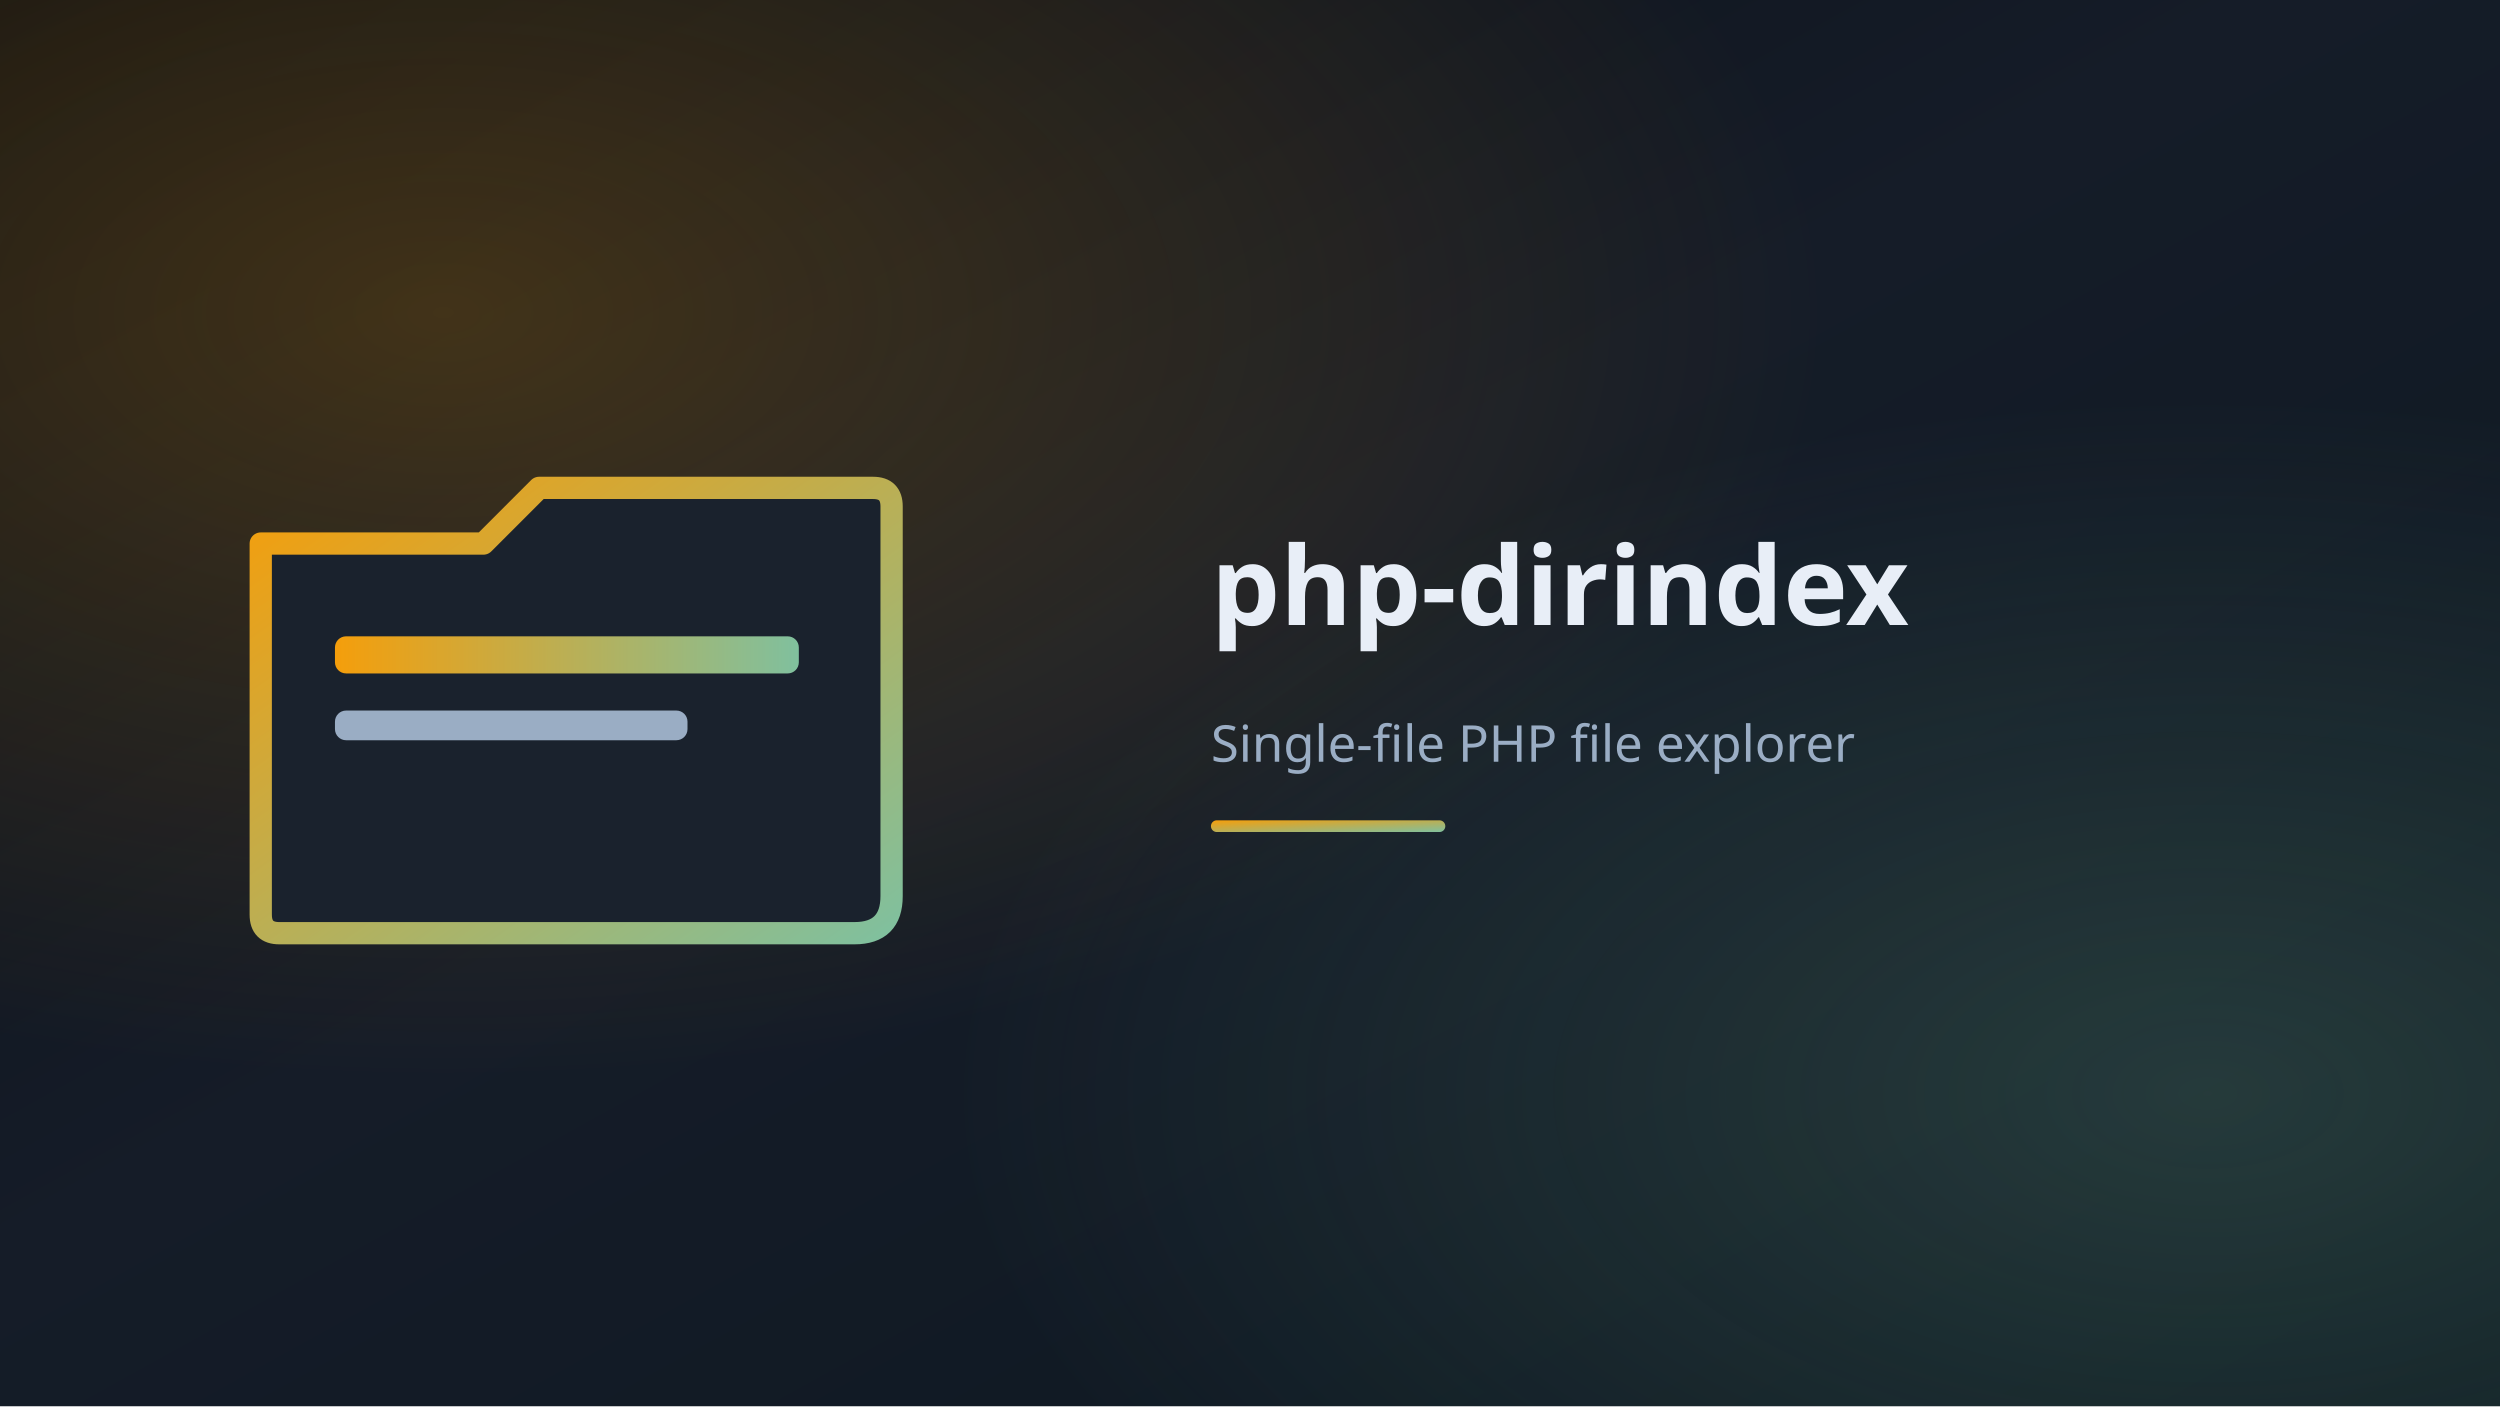
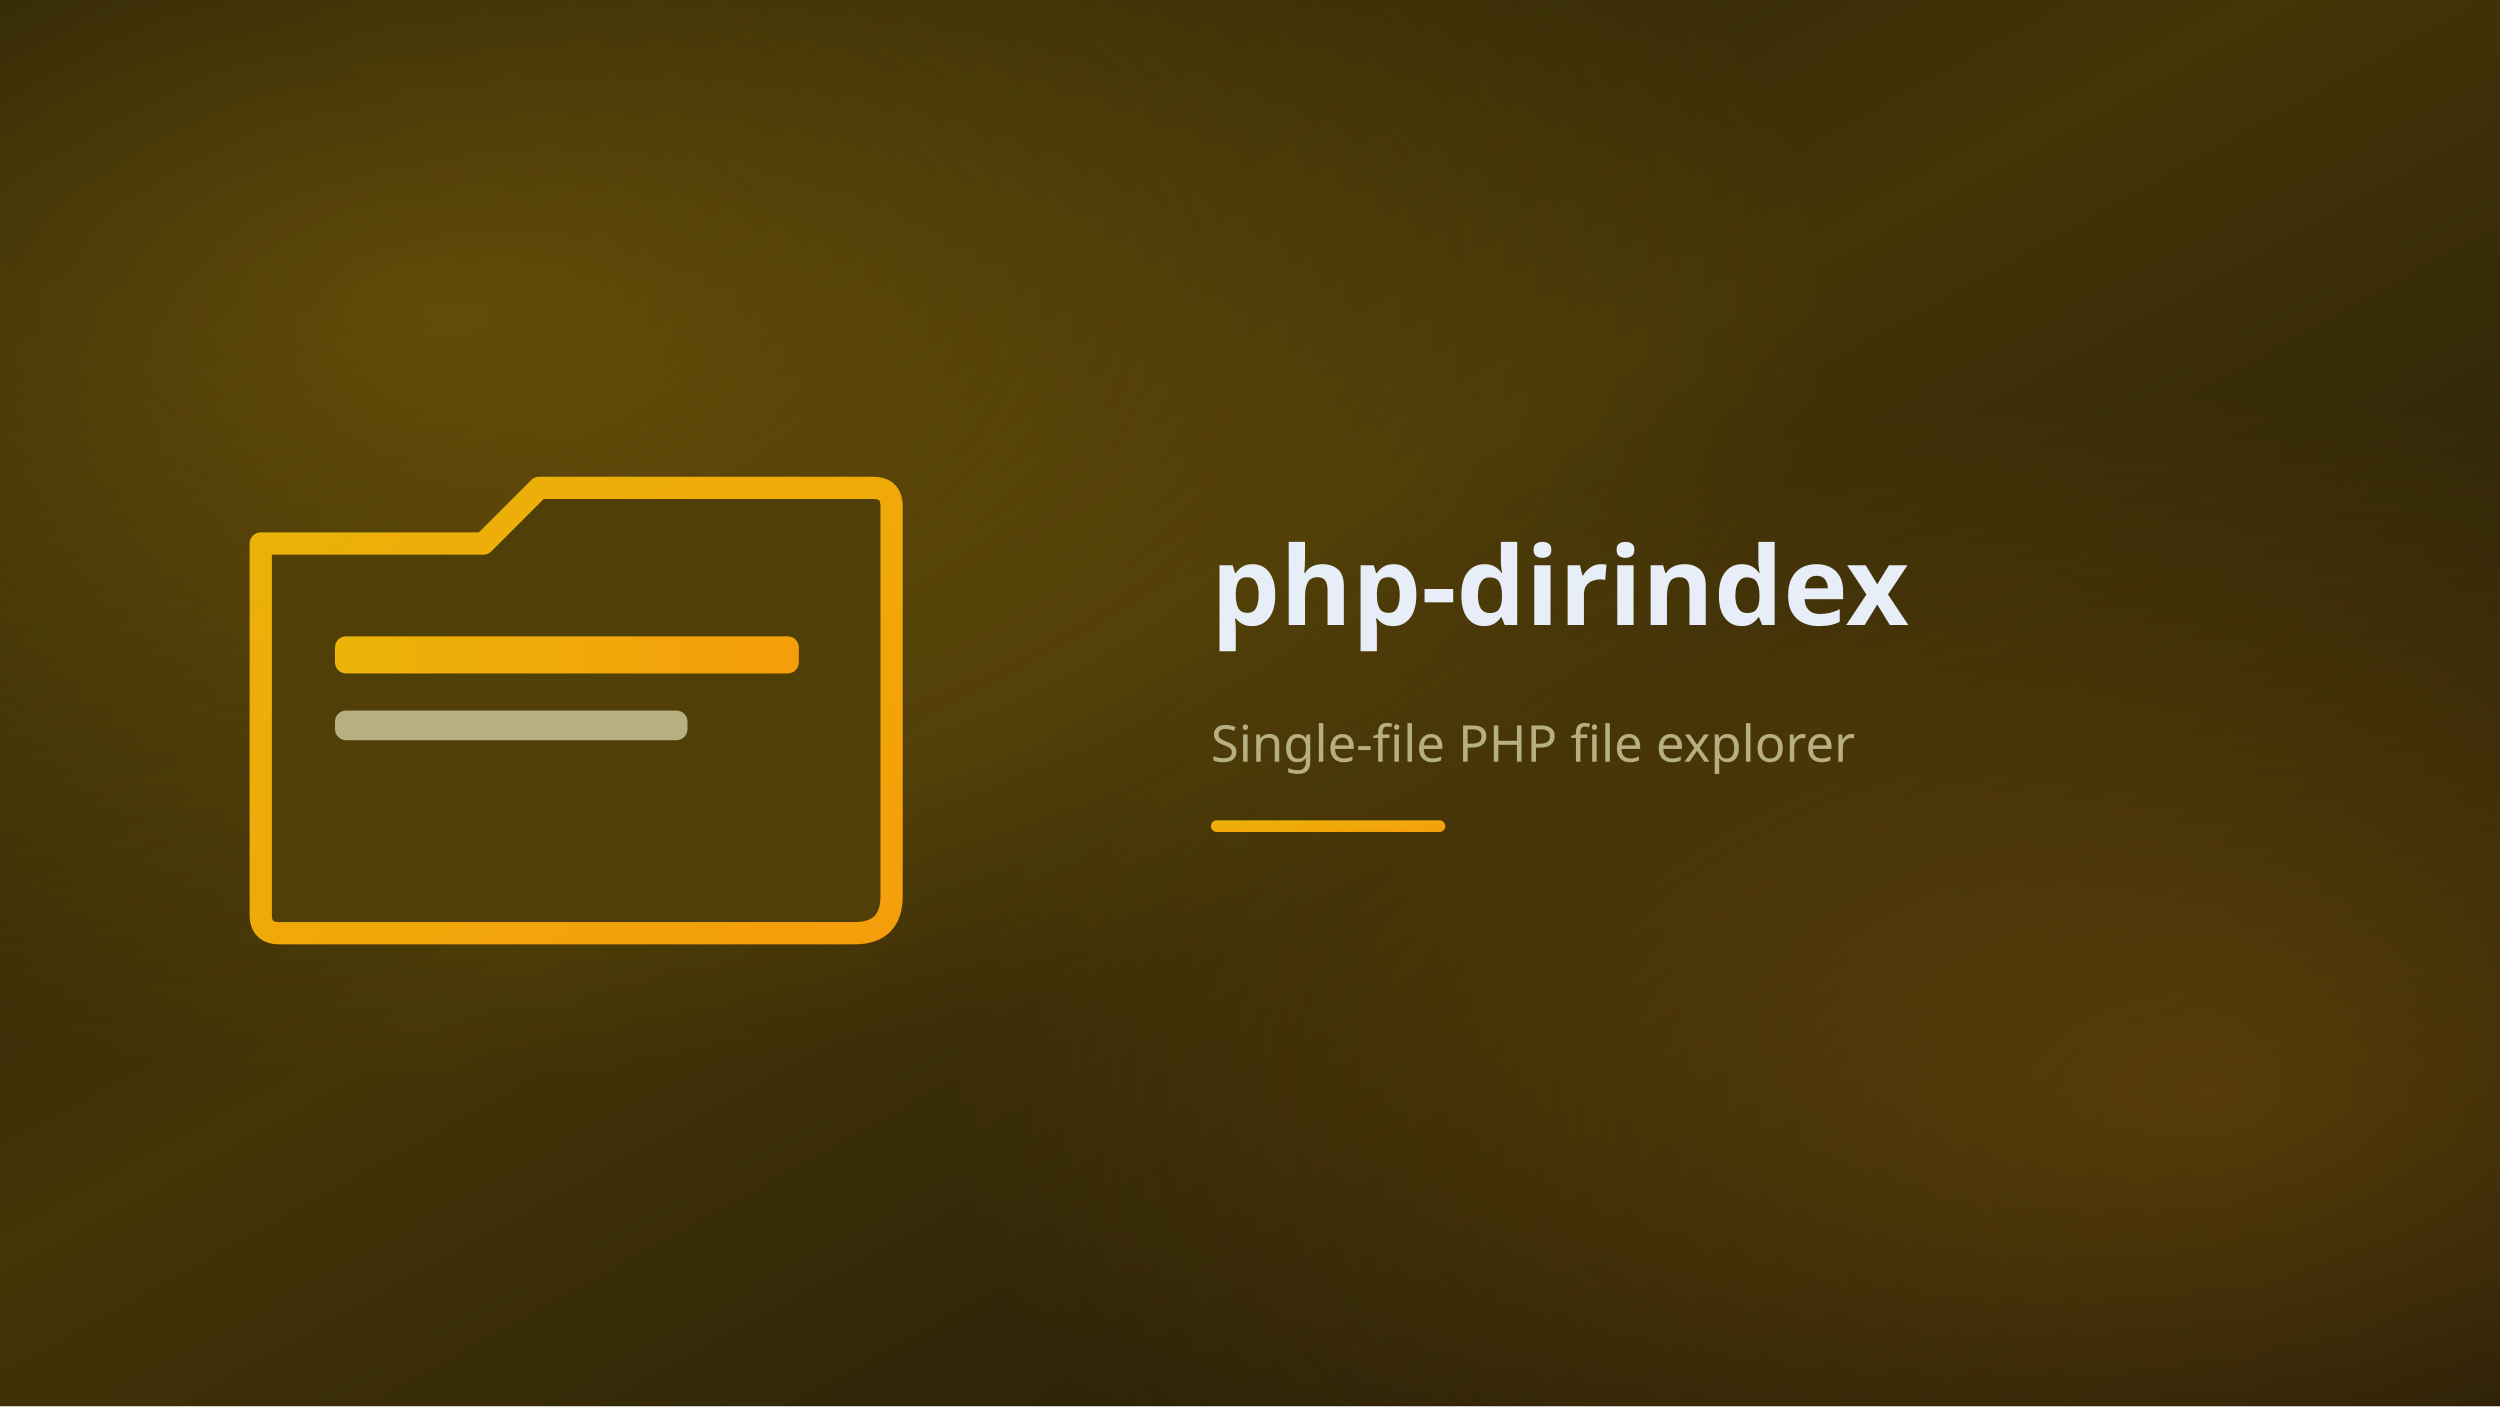
<svg xmlns="http://www.w3.org/2000/svg" viewBox="0 0 1280 720" width="1280" height="720" role="img" aria-label="php-dirindex">
  <defs>
    <linearGradient id="ac" x1="0" y1="0" x2="1" y2="1">
-       <stop offset="0" stop-color="#f59e0b" />
-       <stop offset="1" stop-color="#80c09e" />
+       <stop offset="0" stop-color="#eab308" />
+       <stop offset="1" stop-color="#f59e0b" />
    </linearGradient>
    <linearGradient id="gWarm" x1="0%" y1="0%" x2="100%" y2="0%">
-       <stop offset="0%" stop-color="#f59e0b" />
-       <stop offset="100%" stop-color="#80c09e" />
+       <stop offset="0%" stop-color="#eab308" />
+       <stop offset="100%" stop-color="#f59e0b" />
    </linearGradient>
    <linearGradient id="canvasGrad" x1="0%" y1="0%" x2="100%" y2="100%">
-       <stop offset="0%" stop-color="#0a0e14" />
-       <stop offset="45%" stop-color="#151c28" />
-       <stop offset="100%" stop-color="#0c1820" />
-     </linearGradient>
-     <linearGradient id="bg" x1="0" y1="0" x2="1" y2="1">
-       <stop offset="0" stop-color="#1e1b4b" />
-       <stop offset="0.55" stop-color="#0f3a4a" />
-       <stop offset="1" stop-color="#0f766e" />
+       <stop offset="0%" stop-color="#1b1708" />
+       <stop offset="45%" stop-color="#443508" />
+       <stop offset="100%" stop-color="#161208" />
    </linearGradient>
    <radialGradient id="glowA" cx="18%" cy="22%" r="55%">
-       <stop offset="0%" stop-color="#f59e0b" stop-opacity="0.22" />
-       <stop offset="100%" stop-color="#f59e0b" stop-opacity="0" />
+       <stop offset="0%" stop-color="#eab308" stop-opacity="0.28" />
+       <stop offset="100%" stop-color="#eab308" stop-opacity="0" />
    </radialGradient>
    <radialGradient id="glowB" cx="88%" cy="78%" r="50%">
-       <stop offset="0%" stop-color="#80c09e" stop-opacity="0.20" />
-       <stop offset="100%" stop-color="#80c09e" stop-opacity="0" />
+       <stop offset="0%" stop-color="#f59e0b" stop-opacity="0.24" />
+       <stop offset="100%" stop-color="#f59e0b" stop-opacity="0" />
    </radialGradient>
  </defs>
  <rect width="1280" height="720" fill="url(#canvasGrad)" />
  <rect width="1280" height="720" fill="url(#glowA)" />
  <rect width="1280" height="720" fill="url(#glowB)" />
  <g transform="translate(48 116.8) scale(0.95)">
-     <path d="M90 170 H210 L240 140 H420 Q430 140 430 150 V360 Q430 380 410 380 H100 Q90 380 90 370 Z" fill="#1a222d" stroke="url(#ac)" stroke-width="12" stroke-linejoin="round" />
+     <path d="M90 170 H210 L240 140 H420 Q430 140 430 150 V360 Q430 380 410 380 H100 Q90 380 90 370 Z" fill="#513f08" stroke="url(#ac)" stroke-width="12" stroke-linejoin="round" />
    <rect x="130" y="220" width="250" height="20" rx="6" fill="url(#gWarm)" />
-     <rect x="130" y="260" width="190" height="16" rx="6" fill="#9aadc4" />
+     <rect x="130" y="260" width="190" height="16" rx="6" fill="#b5af82" />
  </g>
  <text x="620" y="320" font-family="Segoe UI, system-ui, sans-serif" font-size="56" font-weight="700" fill="#e8eef7">php-dirindex</text>
-   <text x="620" y="390" font-family="Segoe UI, system-ui, sans-serif" font-size="26" font-weight="500" fill="#9aadc4">Single-file PHP file explorer</text>
+   <text x="620" y="390" font-family="Segoe UI, system-ui, sans-serif" font-size="26" font-weight="500" fill="#b5af82">Single-file PHP file explorer</text>
  <rect x="620" y="420" width="120" height="6" rx="3" fill="url(#ac)" />
</svg>
